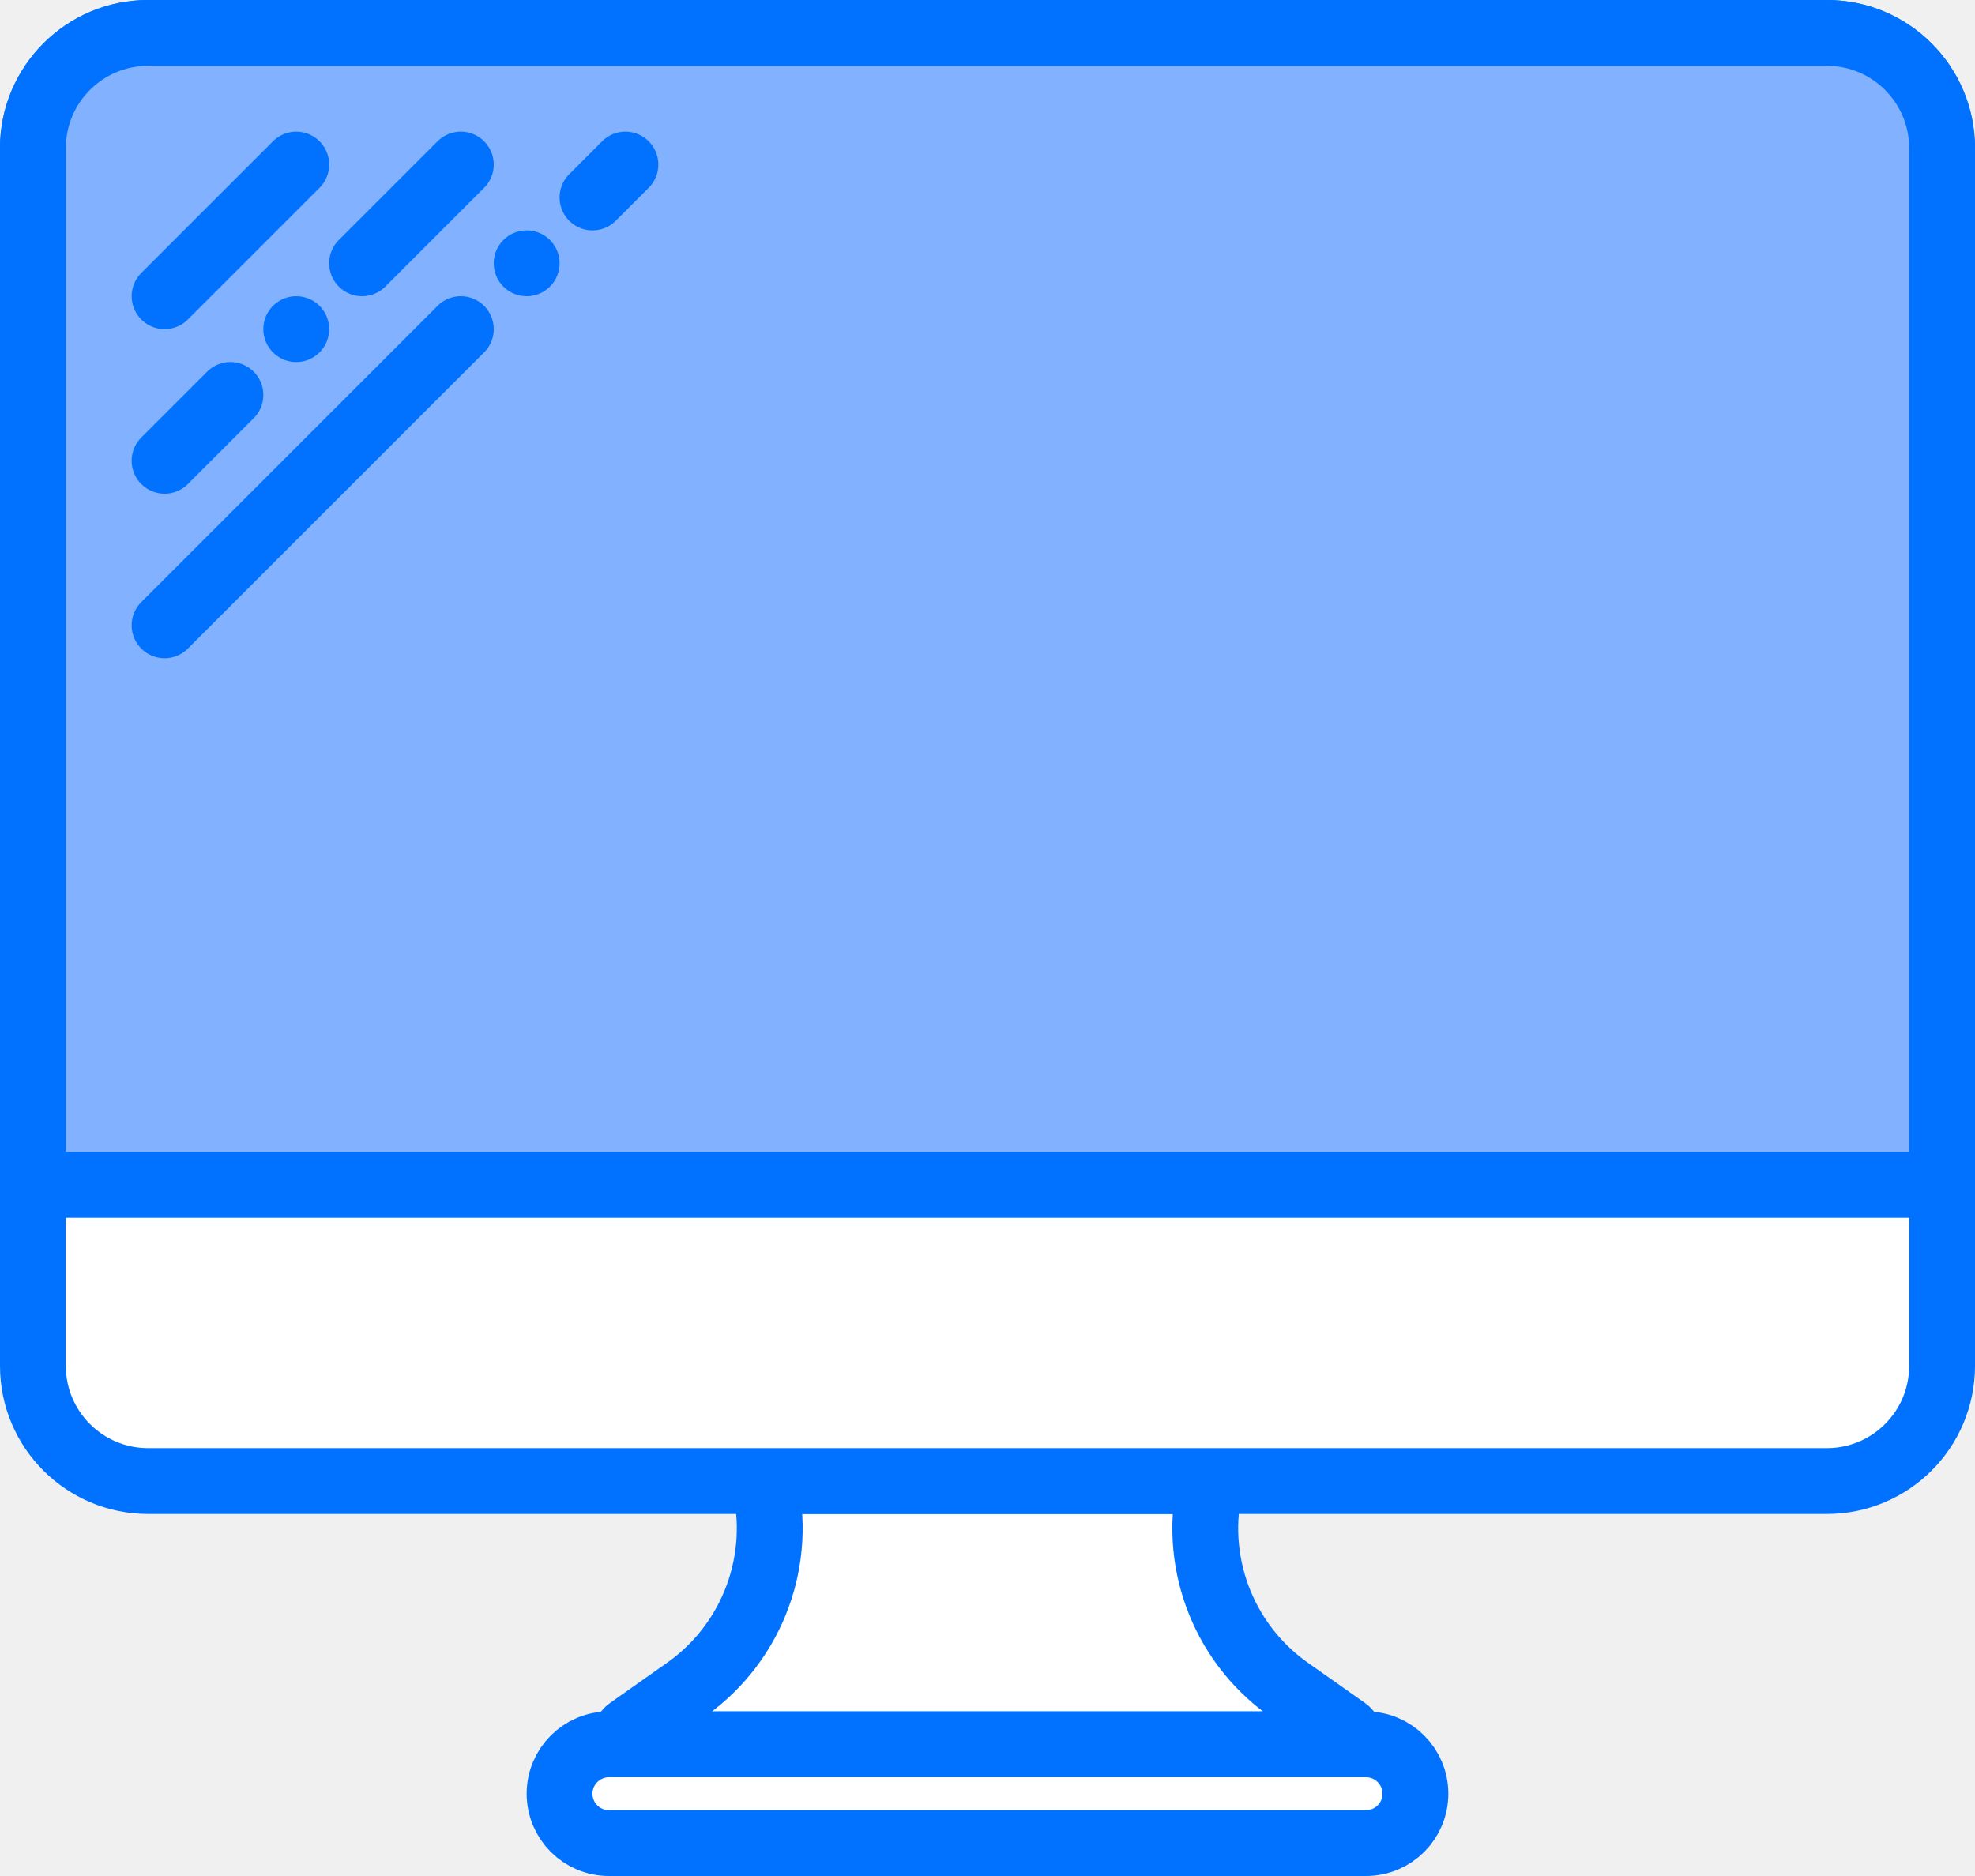
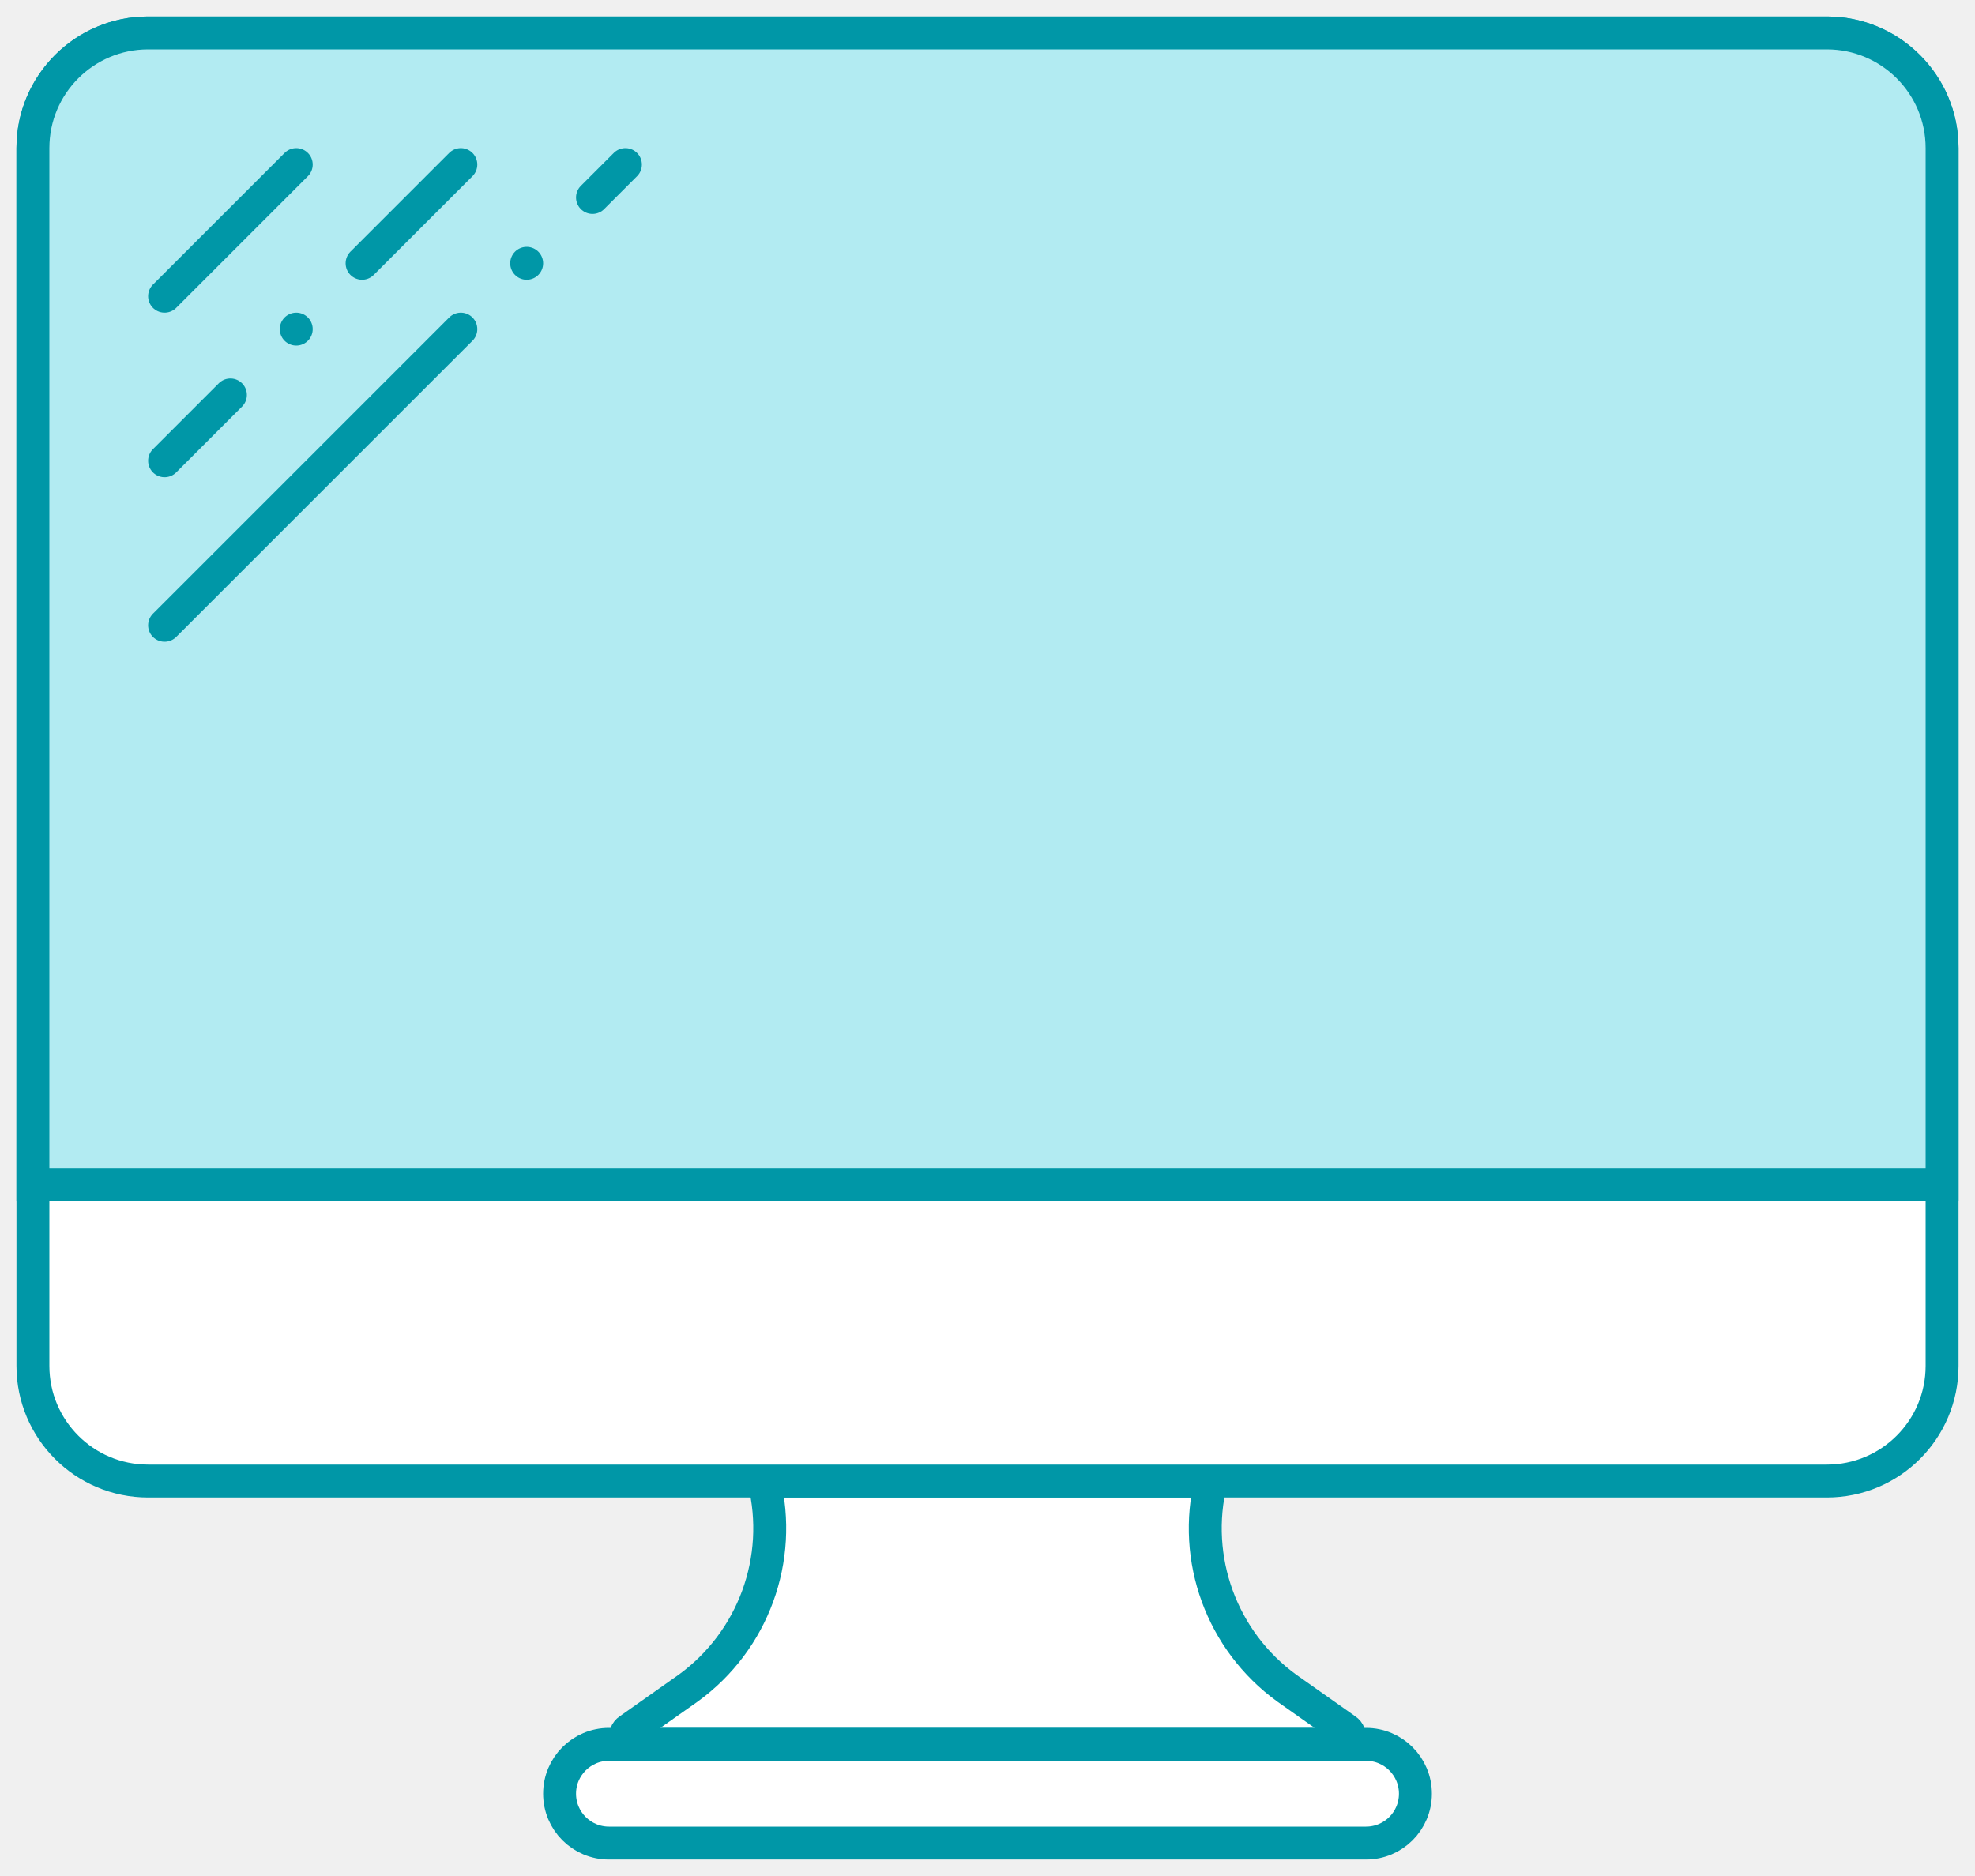
<svg xmlns="http://www.w3.org/2000/svg" id="Layer_1" data-name="Layer 1" viewBox="0 0 60 57">
  <defs>
-     <style>.cls-1{fill:#fff;}.cls-1,.cls-2,.cls-3{stroke:#0072ff;stroke-linecap:round;stroke-miterlimit:10;stroke-width:2px;}.cls-2{fill:#82B1FF;}.cls-3{fill:none;}</style>
+     <style>.cls-1{fill:#fff;}.cls-1,.cls-2,.cls-3{stroke:#0097A7;stroke-linecap:round;stroke-miterlimit:10;stroke-width:1px;}.cls-2{fill:#B2EBF2;}.cls-3{fill:none;}</style>
  </defs>
  <path class="cls-1" d="M60.77,74H39.23a0.24,0.24,0,0,1-.12-0.44l1.8-1.27A6,6,0,0,0,43.21,66H56.79a6,6,0,0,0,2.3,6.29l1.8,1.27A0.24,0.24,0,0,1,60.77,74Z" transform="translate(-20 -21)" />
  <rect class="cls-1" x="1" y="1" width="58" height="44" rx="3.5" ry="3.5" />
  <path class="cls-2" d="M4.5,1h51A3.5,3.5,0,0,1,59,4.5V36a0,0,0,0,1,0,0H1a0,0,0,0,1,0,0V4.5A3.5,3.5,0,0,1,4.5,1Z" />
  <line class="cls-3" x1="5" y1="9" x2="9" y2="5" />
  <line class="cls-3" x1="5" y1="14" x2="7" y2="12" />
  <line class="cls-3" x1="9" y1="10" x2="9" y2="10" />
  <line class="cls-3" x1="11" y1="8" x2="14" y2="5" />
  <line class="cls-3" x1="5" y1="19" x2="14" y2="10" />
  <line class="cls-3" x1="16" y1="8" x2="16" y2="8" />
  <line class="cls-3" x1="18" y1="6" x2="19" y2="5" />
  <rect class="cls-1" x="17" y="53" width="26" height="3" rx="1.5" ry="1.5" />
</svg>
